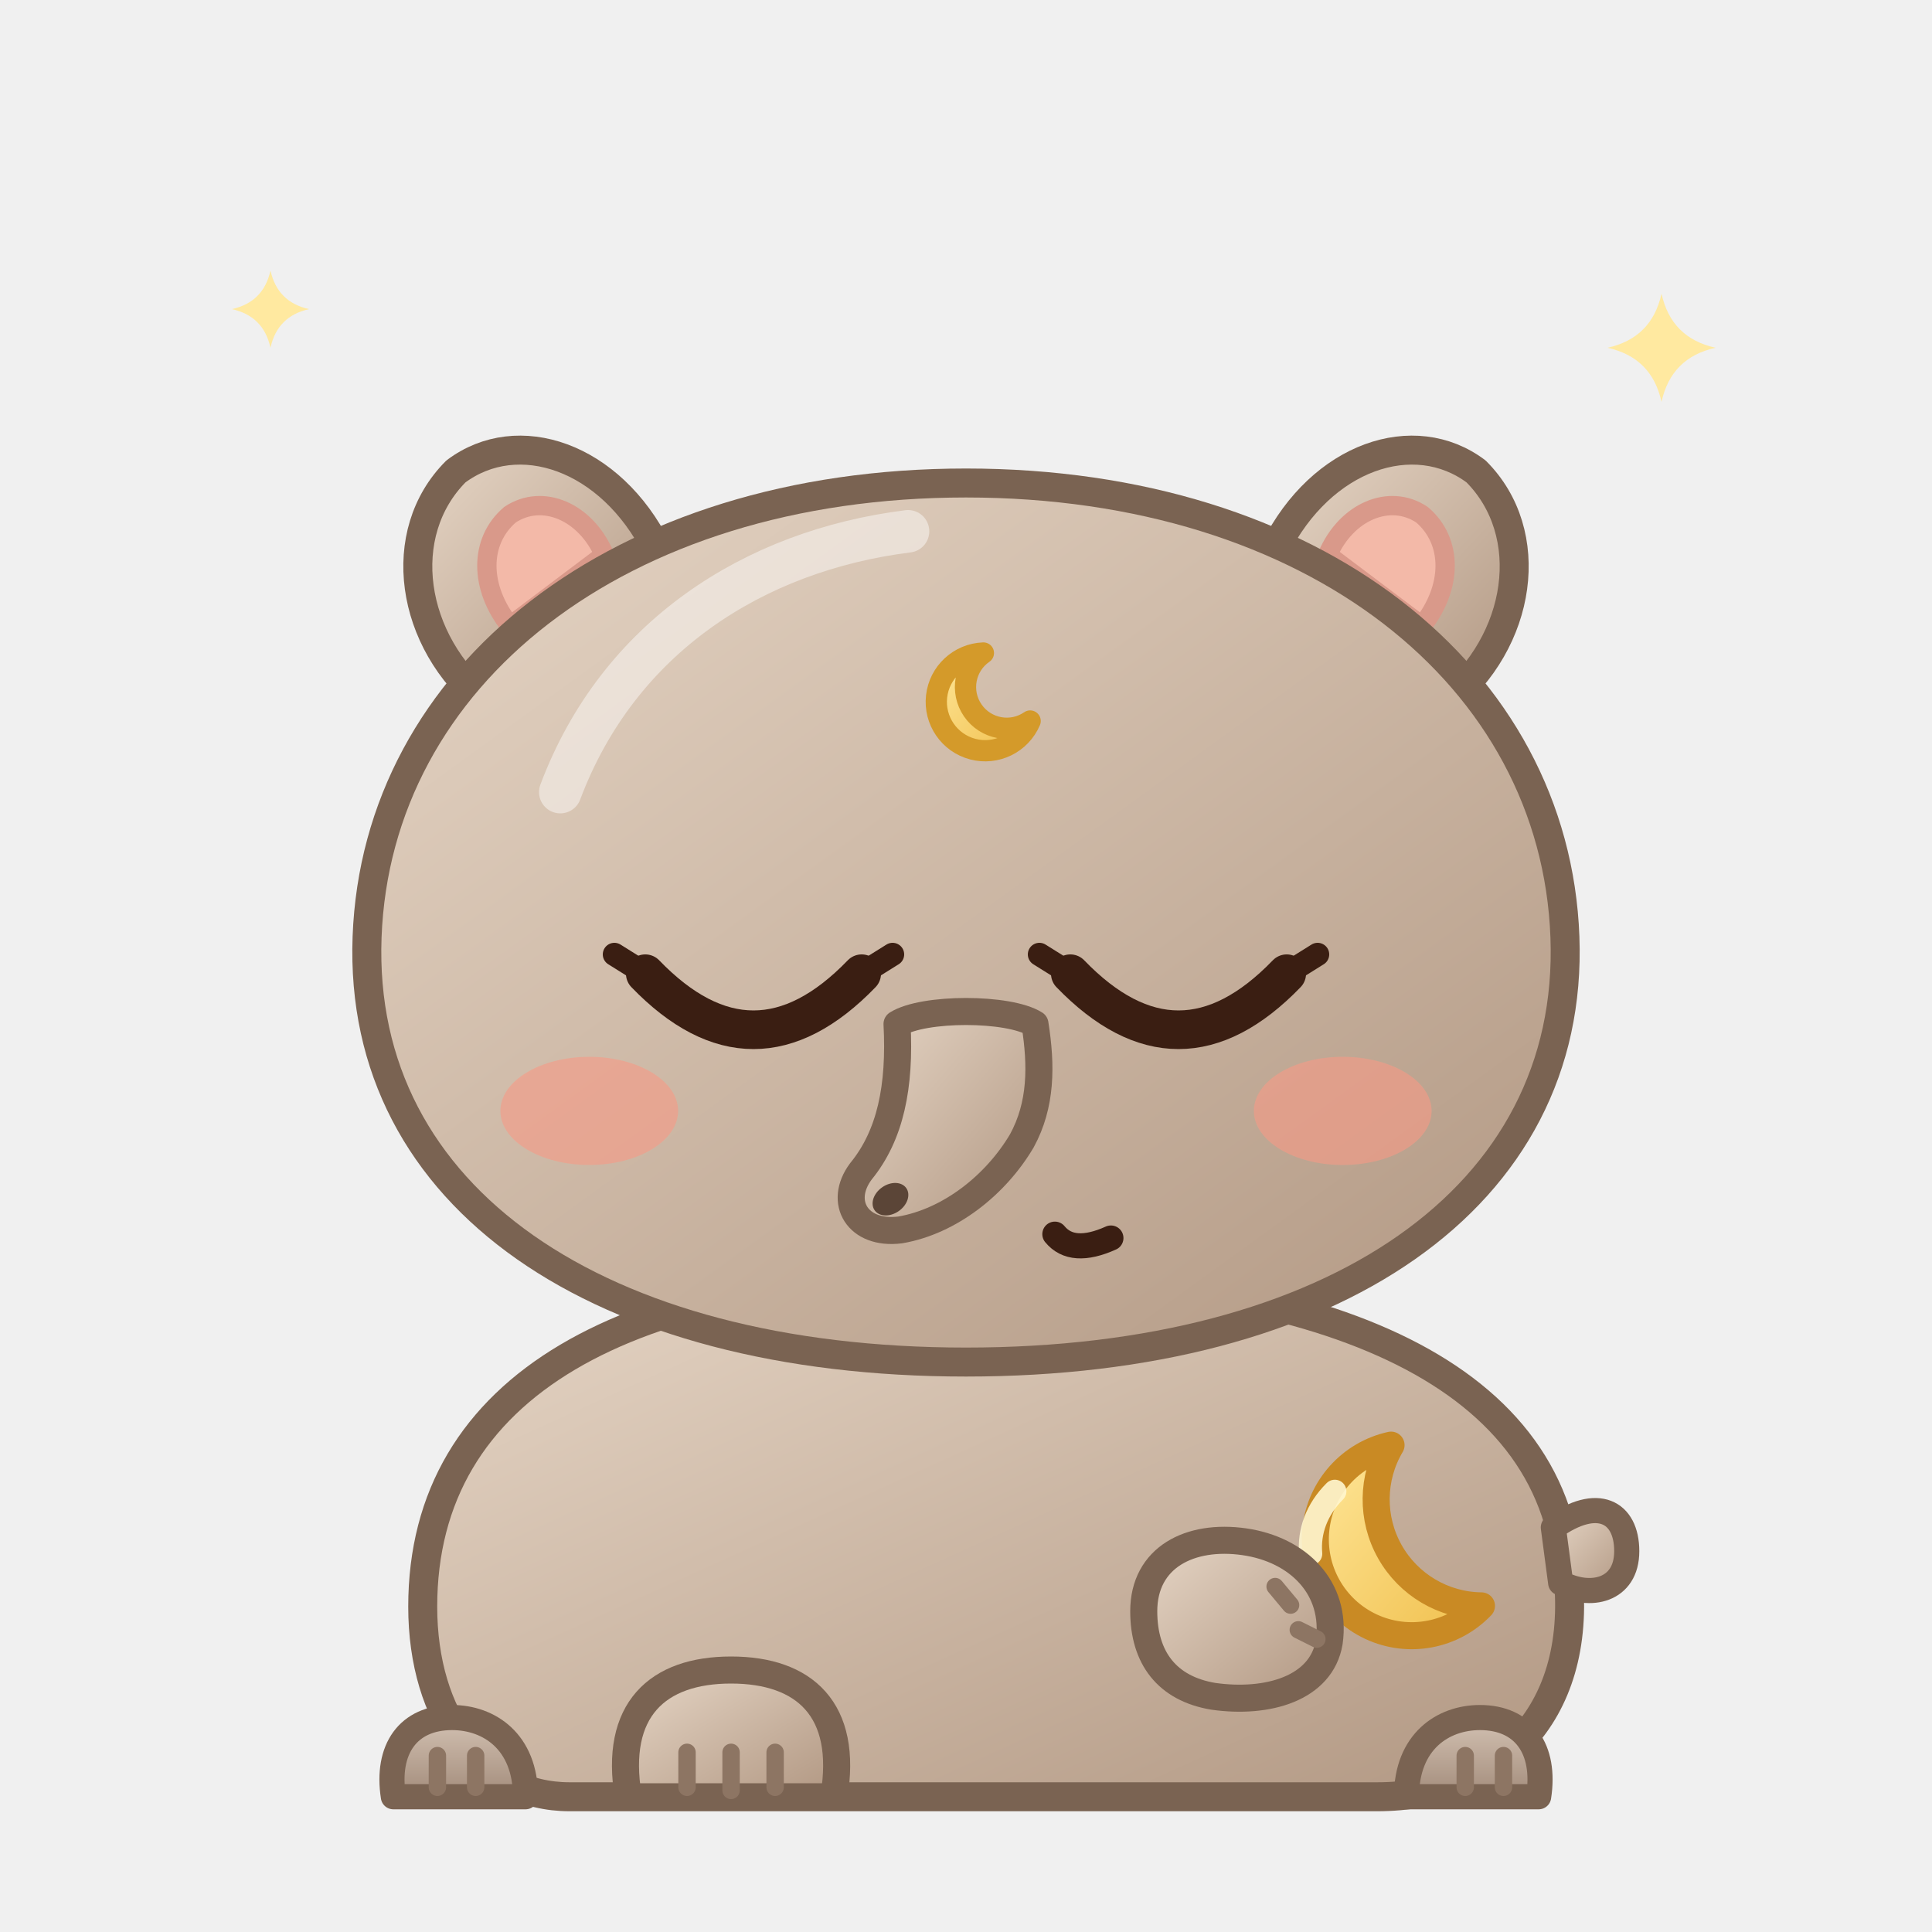
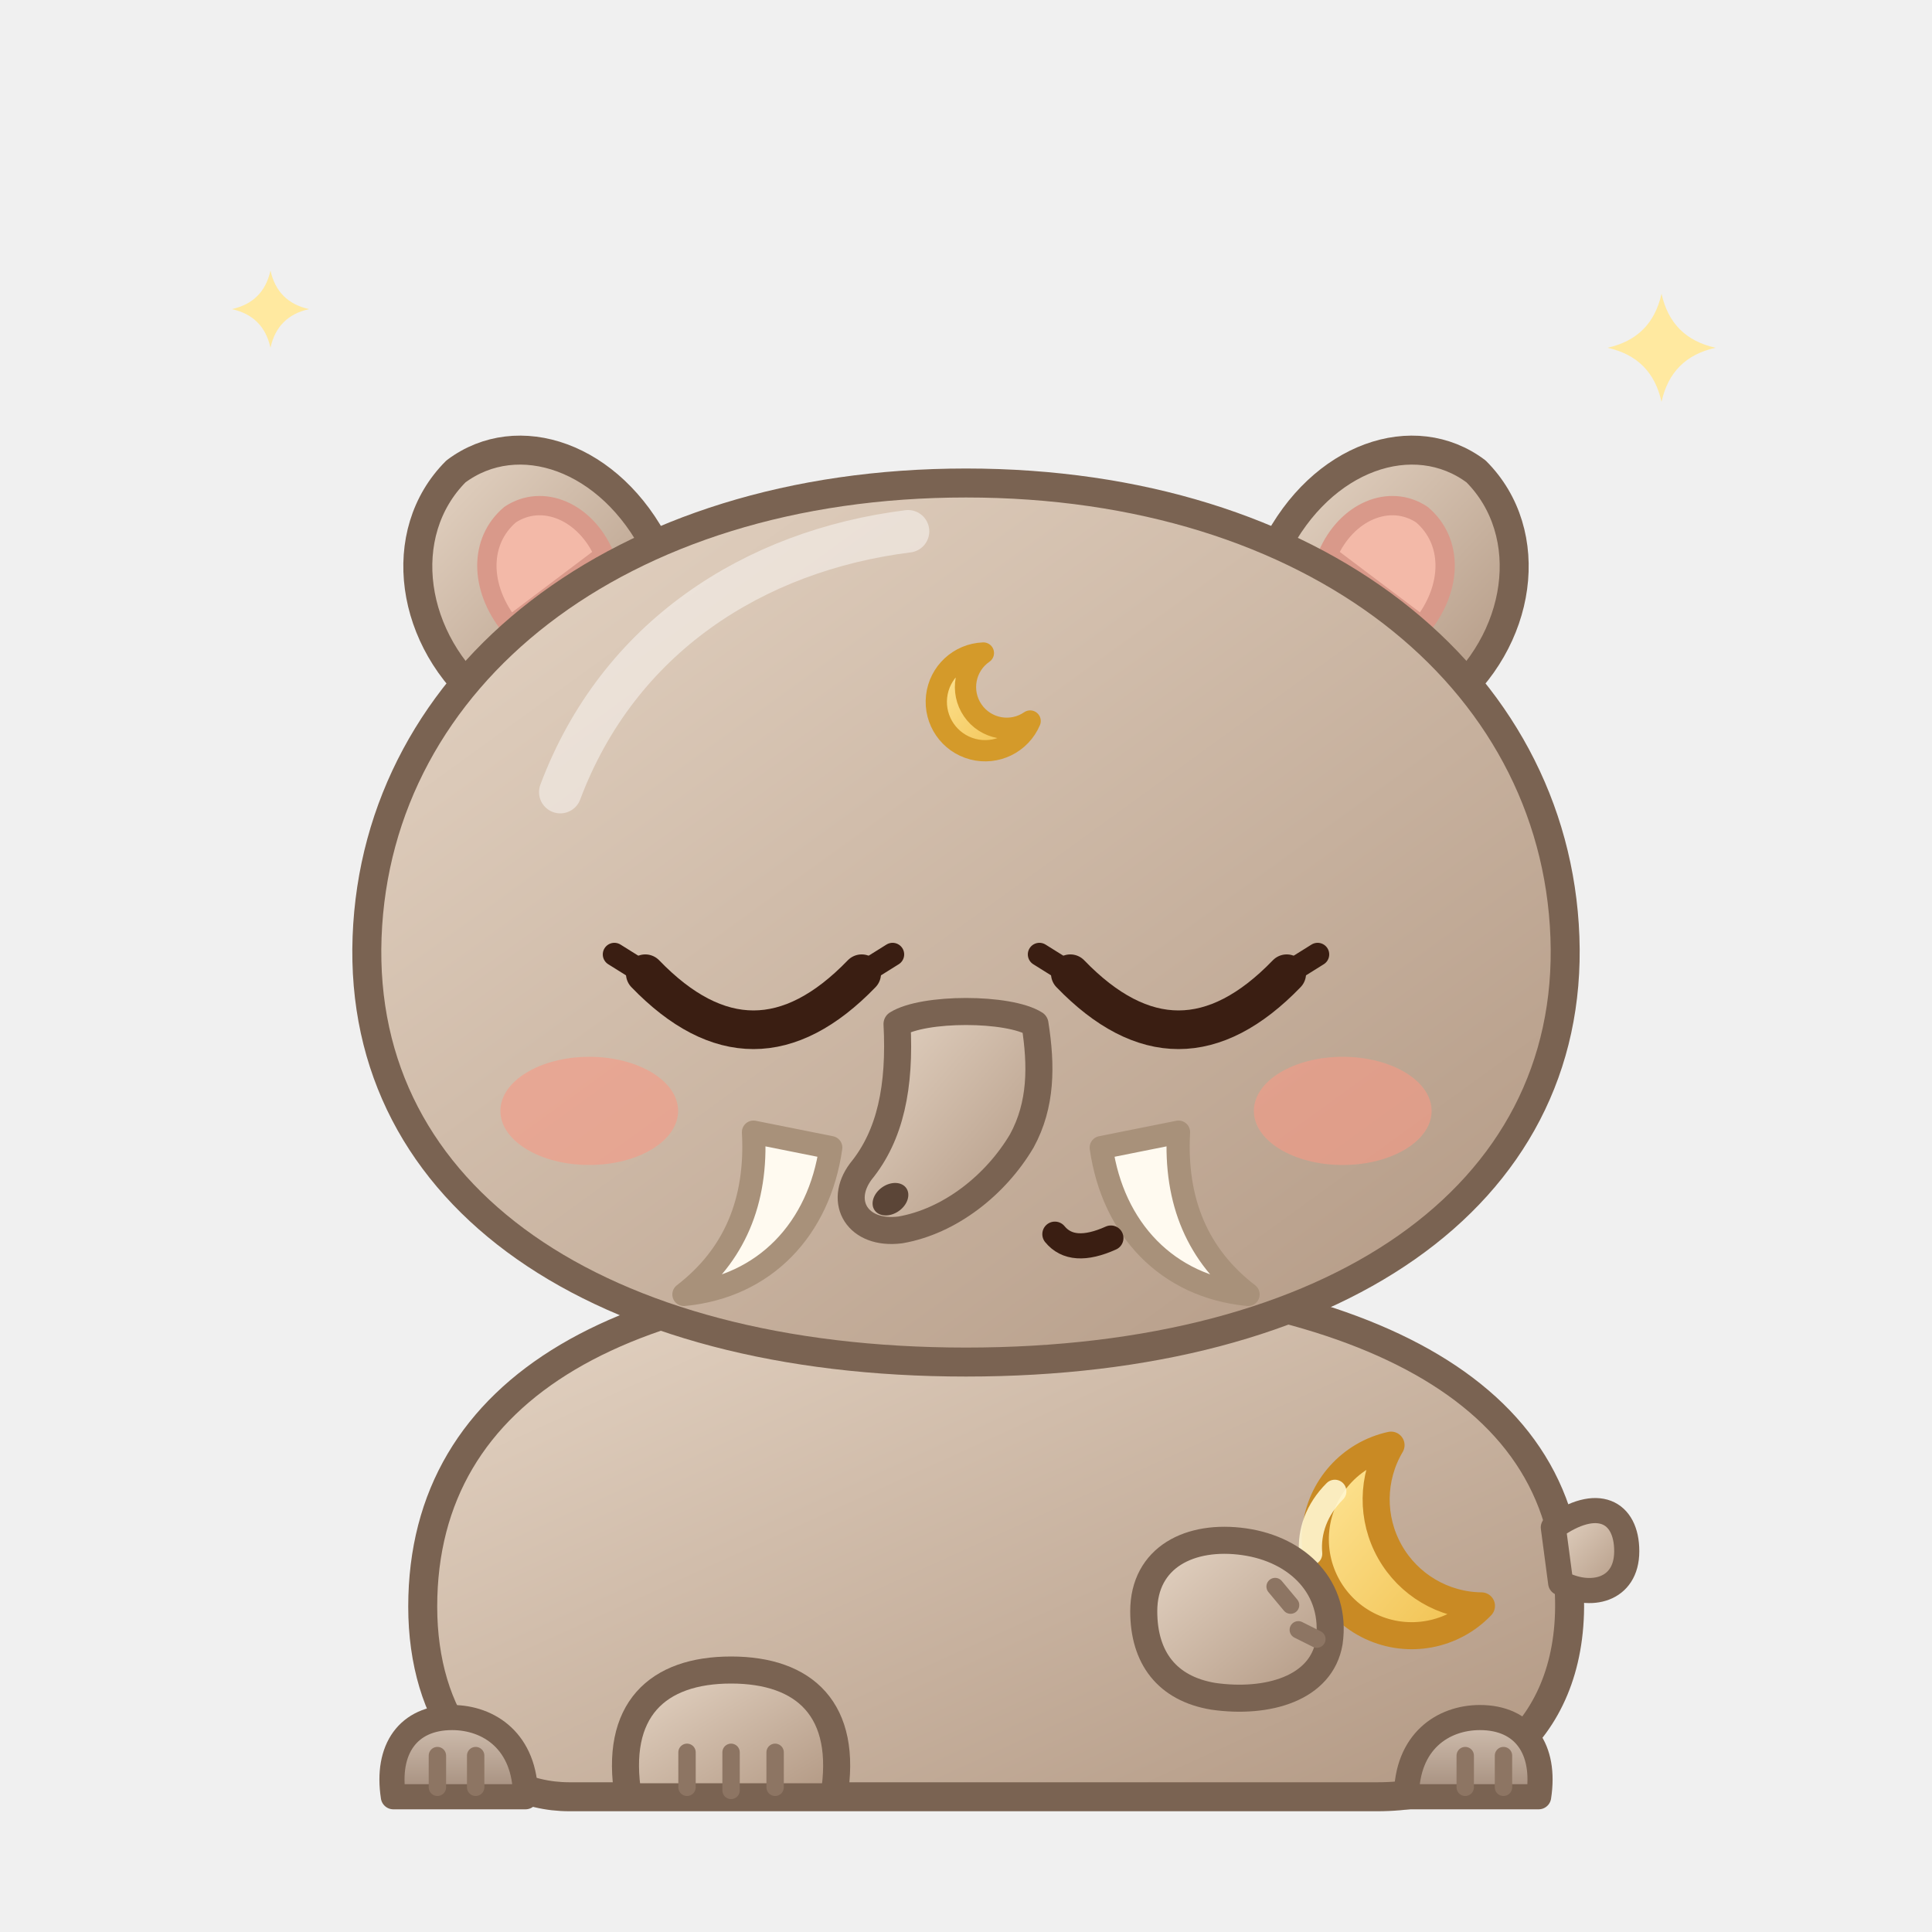
<svg xmlns="http://www.w3.org/2000/svg" viewBox="0 0 100 100" width="480" height="480">
  <defs>
    <linearGradient id="dozy-f1-body" x1="0" y1="0" x2="1" y2="1">
      <stop offset="0" stop-color="#e6d6c6" />
      <stop offset="1" stop-color="#b19782" />
    </linearGradient>
    <linearGradient id="dozy-f1-cream" x1="0" y1="0" x2="0" y2="1">
      <stop offset="0" stop-color="#fffaf3" />
      <stop offset="1" stop-color="#efe3d6" />
    </linearGradient>
    <linearGradient id="dozy-f1-moon" x1="0" y1="0" x2="1" y2="1">
      <stop offset="0" stop-color="#ffe79a" />
      <stop offset="1" stop-color="#f0bf4c" />
    </linearGradient>
    <linearGradient id="dozy-f1-nose" x1="0" y1="0" x2="0" y2="1">
      <stop offset="0" stop-color="#d3c2b3" />
      <stop offset="1" stop-color="#a38c7b" />
    </linearGradient>
    <radialGradient id="dozy-f1-glow">
      <stop offset="0" stop-color="#fff1b8" stop-opacity=".85" />
      <stop offset="1" stop-color="#fff1b8" stop-opacity="0" />
    </radialGradient>
  </defs>
  <circle cx="72" cy="80" r="8" fill="url(#dozy-f1-glow)" opacity=".7" />
  <g>
    <path d="M21.88 83.16C21.88 71.68 32.52 65.94 50 65.94C68.24 65.94 80.4 70.86 81.16 81.52C81.92 88.9 77.36 93 71.28 93L29.48 93C24.92 93 21.88 88.9 21.88 83.16Z" fill="url(#dozy-f1-body)" stroke="#7a6352" stroke-width="1.5" stroke-linejoin="round" stroke-linecap="round" />
    <path d="M80.4 79.06C82.68 77.42 84.2 78.24 84.2 80.29C84.2 82.34 82.3 82.75 80.78 81.93Z" fill="url(#dozy-f1-body)" stroke="#7a6352" stroke-width="1.3" stroke-linejoin="round" stroke-linecap="round" />
    <path d="M72.8 93C72.8 90.13 74.7 88.9 76.6 88.9C78.88 88.9 80.02 90.54 79.64 93Z" fill="url(#dozy-f1-nose)" stroke="#7a6352" stroke-width="1.3" stroke-linejoin="round" stroke-linecap="round" />
    <path d="M20.36 93C19.98 90.54 21.12 88.9 23.4 88.9C25.3 88.9 27.2 90.13 27.2 93Z" fill="url(#dozy-f1-nose)" stroke="#7a6352" stroke-width="1.3" stroke-linejoin="round" stroke-linecap="round" />
    <path d="M32.52 93C31.76 88.49 34.04 86.44 37.84 86.44C41.64 86.44 43.92 88.49 43.16 93Z" fill="url(#dozy-f1-body)" stroke="#7a6352" stroke-width="1.4" stroke-linejoin="round" stroke-linecap="round" />
    <path d="M75.84 92.51L75.84 90.87M77.82 92.51L77.82 90.87M22.64 92.51L22.64 90.87M24.62 92.51L24.62 90.87M35.56 92.51L35.56 90.7M37.84 92.67L37.84 90.7M40.12 92.51L40.12 90.7" fill="none" stroke="#8d7563" stroke-width="0.9" stroke-linejoin="round" stroke-linecap="round" opacity="1" />
    <path d="M25.2 36.4C21.2 33.2 20.4 27.6 23.6 24.4C26.8 22 31.6 23.6 34 28.4Z" fill="url(#dozy-f1-body)" stroke="#7a6352" stroke-width="1.5" stroke-linejoin="round" stroke-linecap="round" />
    <path d="M74.8 36.4C78.8 33.2 79.6 27.6 76.4 24.4C73.2 22 68.4 23.6 66 28.4Z" fill="url(#dozy-f1-body)" stroke="#7a6352" stroke-width="1.5" stroke-linejoin="round" stroke-linecap="round" />
    <path d="M26.4 32.4C24.8 30.4 24.8 28 26.4 26.64C28.08 25.52 30.32 26.48 31.28 28.72Z" fill="#f3b9a8" stroke="#d9998a" stroke-width="1" stroke-linejoin="round" stroke-linecap="round" />
    <path d="M73.6 32.4C75.2 30.4 75.2 28 73.6 26.64C71.92 25.52 69.68 26.48 68.72 28.72Z" fill="#f3b9a8" stroke="#d9998a" stroke-width="1" stroke-linejoin="round" stroke-linecap="round" />
    <path d="M50 25C68 25 80.5 35 81 48.5 81.5 62 69 70.5 50 70.5 31 70.5 18.5 62 19 48.5 19.5 35 32 25 50 25Z" fill="url(#dozy-f1-body)" stroke="#7a6352" stroke-width="1.5" stroke-linejoin="round" stroke-linecap="round" />
    <path d="M29 41c3-8 10-12.5 18-13.5" fill="none" stroke="#fff" stroke-width="2.2" stroke-linecap="round" stroke-linejoin="round" opacity="0.45" />
    <path d="M50.9 33.8A2.53 2.53 0 1 0 53.32 37.32A1.98 1.98 0 1 1 50.9 33.8Z" fill="url(#dozy-f1-moon)" stroke="#d49a2a" stroke-width="1.1" stroke-linejoin="round" stroke-linecap="round" />
    <path d="M33.4 50.4Q39 56.2 44.6 50.4" fill="none" stroke="#3a1e12" stroke-width="2" stroke-linecap="round" stroke-linejoin="round" opacity="1" />
    <path d="M33.4 50.4l-1.6-1M44.6 50.4l1.6-1" fill="none" stroke="#3a1e12" stroke-width="1.2" stroke-linecap="round" stroke-linejoin="round" opacity="1" />
    <path d="M55.4 50.4Q61 56.2 66.6 50.4" fill="none" stroke="#3a1e12" stroke-width="2" stroke-linecap="round" stroke-linejoin="round" opacity="1" />
    <path d="M55.4 50.4l-1.6-1M66.6 50.4l1.6-1" fill="none" stroke="#3a1e12" stroke-width="1.2" stroke-linecap="round" stroke-linejoin="round" opacity="1" />
    <ellipse cx="30.5" cy="57.5" rx="4.6" ry="2.8" fill="#f79a86" opacity=".6" />
    <ellipse cx="69.5" cy="57.5" rx="4.6" ry="2.8" fill="#f79a86" opacity=".6" />
+     <path d="M43 59.4C42.4 63.6 39.6 66.6 35.4 67 38 65 39.2 62.2 39 58.6Z" fill="#fffaf0" stroke="#a8917a" stroke-width="1.2" stroke-linejoin="round" />
+     <path d="M57 59.4C57.6 63.6 60.4 66.6 64.6 67 62 65 60.8 62.2 61 58.6Z" fill="#fffaf0" stroke="#a8917a" stroke-width="1.2" stroke-linejoin="round" />
    <path d="M46.43 53C46.6 56.24 46.09 58.76 44.56 60.63C43.37 62.22 44.39 63.94 46.6 63.66C49.15 63.22 51.53 61.35 52.89 59.05C53.91 57.18 53.91 55.16 53.57 53C52.21 52.14 47.79 52.14 46.43 53Z" fill="url(#dozy-f1-body)" stroke="#7a6352" stroke-width="1.4" stroke-linejoin="round" stroke-linecap="round" />
    <ellipse cx="46.09" cy="62.07" rx="1" ry=".75" fill="#5b4537" transform="rotate(-35 46.09 62.07)" />
    <path d="M54.6 63.88Q55.5 64.98 57.5 64.08" fill="none" stroke="#3a1e12" stroke-width="1.3" stroke-linejoin="round" stroke-linecap="round" opacity="1" />
    <path d="M72 74.8A4.99 4.99 0 1 0 76.68 83.12A5.51 5.51 0 0 1 72 74.8Z" fill="url(#dozy-f1-moon)" stroke="#c98a24" stroke-width="1.4" stroke-linejoin="round" stroke-linecap="round" />
    <path d="M69.09 77.19C68.15 78.13 67.74 79.27 67.84 80.42" fill="none" stroke="#fff6cf" stroke-width="1.2" stroke-linejoin="round" stroke-linecap="round" opacity="0.9" />
    <path d="M59.2 83.4C59.2 80.6 61.6 79.4 64.4 79.8C67.2 80.2 69.2 82.2 68.8 85C68.4 87.4 65.6 88.2 62.8 87.8C60.4 87.4 59.2 85.8 59.2 83.4Z" fill="url(#dozy-f1-body)" stroke="#7a6352" stroke-width="1.4" stroke-linejoin="round" stroke-linecap="round" />
    <path d="M66 82.12L66.8 83.08M67.2 84.36L68.16 84.84" fill="none" stroke="#8d7563" stroke-width="0.9" stroke-linejoin="round" stroke-linecap="round" opacity="1" />
  </g>
  <path d="M86 15.2Q86.504 17.496 88.8 18Q86.504 18.504 86 20.8Q85.496 18.504 83.2 18Q85.496 17.496 86 15.2Z" fill="#ffe9a0" opacity="1" />
  <path d="M14 14Q14.36 15.64 16 16Q14.36 16.36 14 18Q13.64 16.36 12 16Q13.64 15.64 14 14Z" fill="#ffe9a0" opacity="1" />
</svg>
